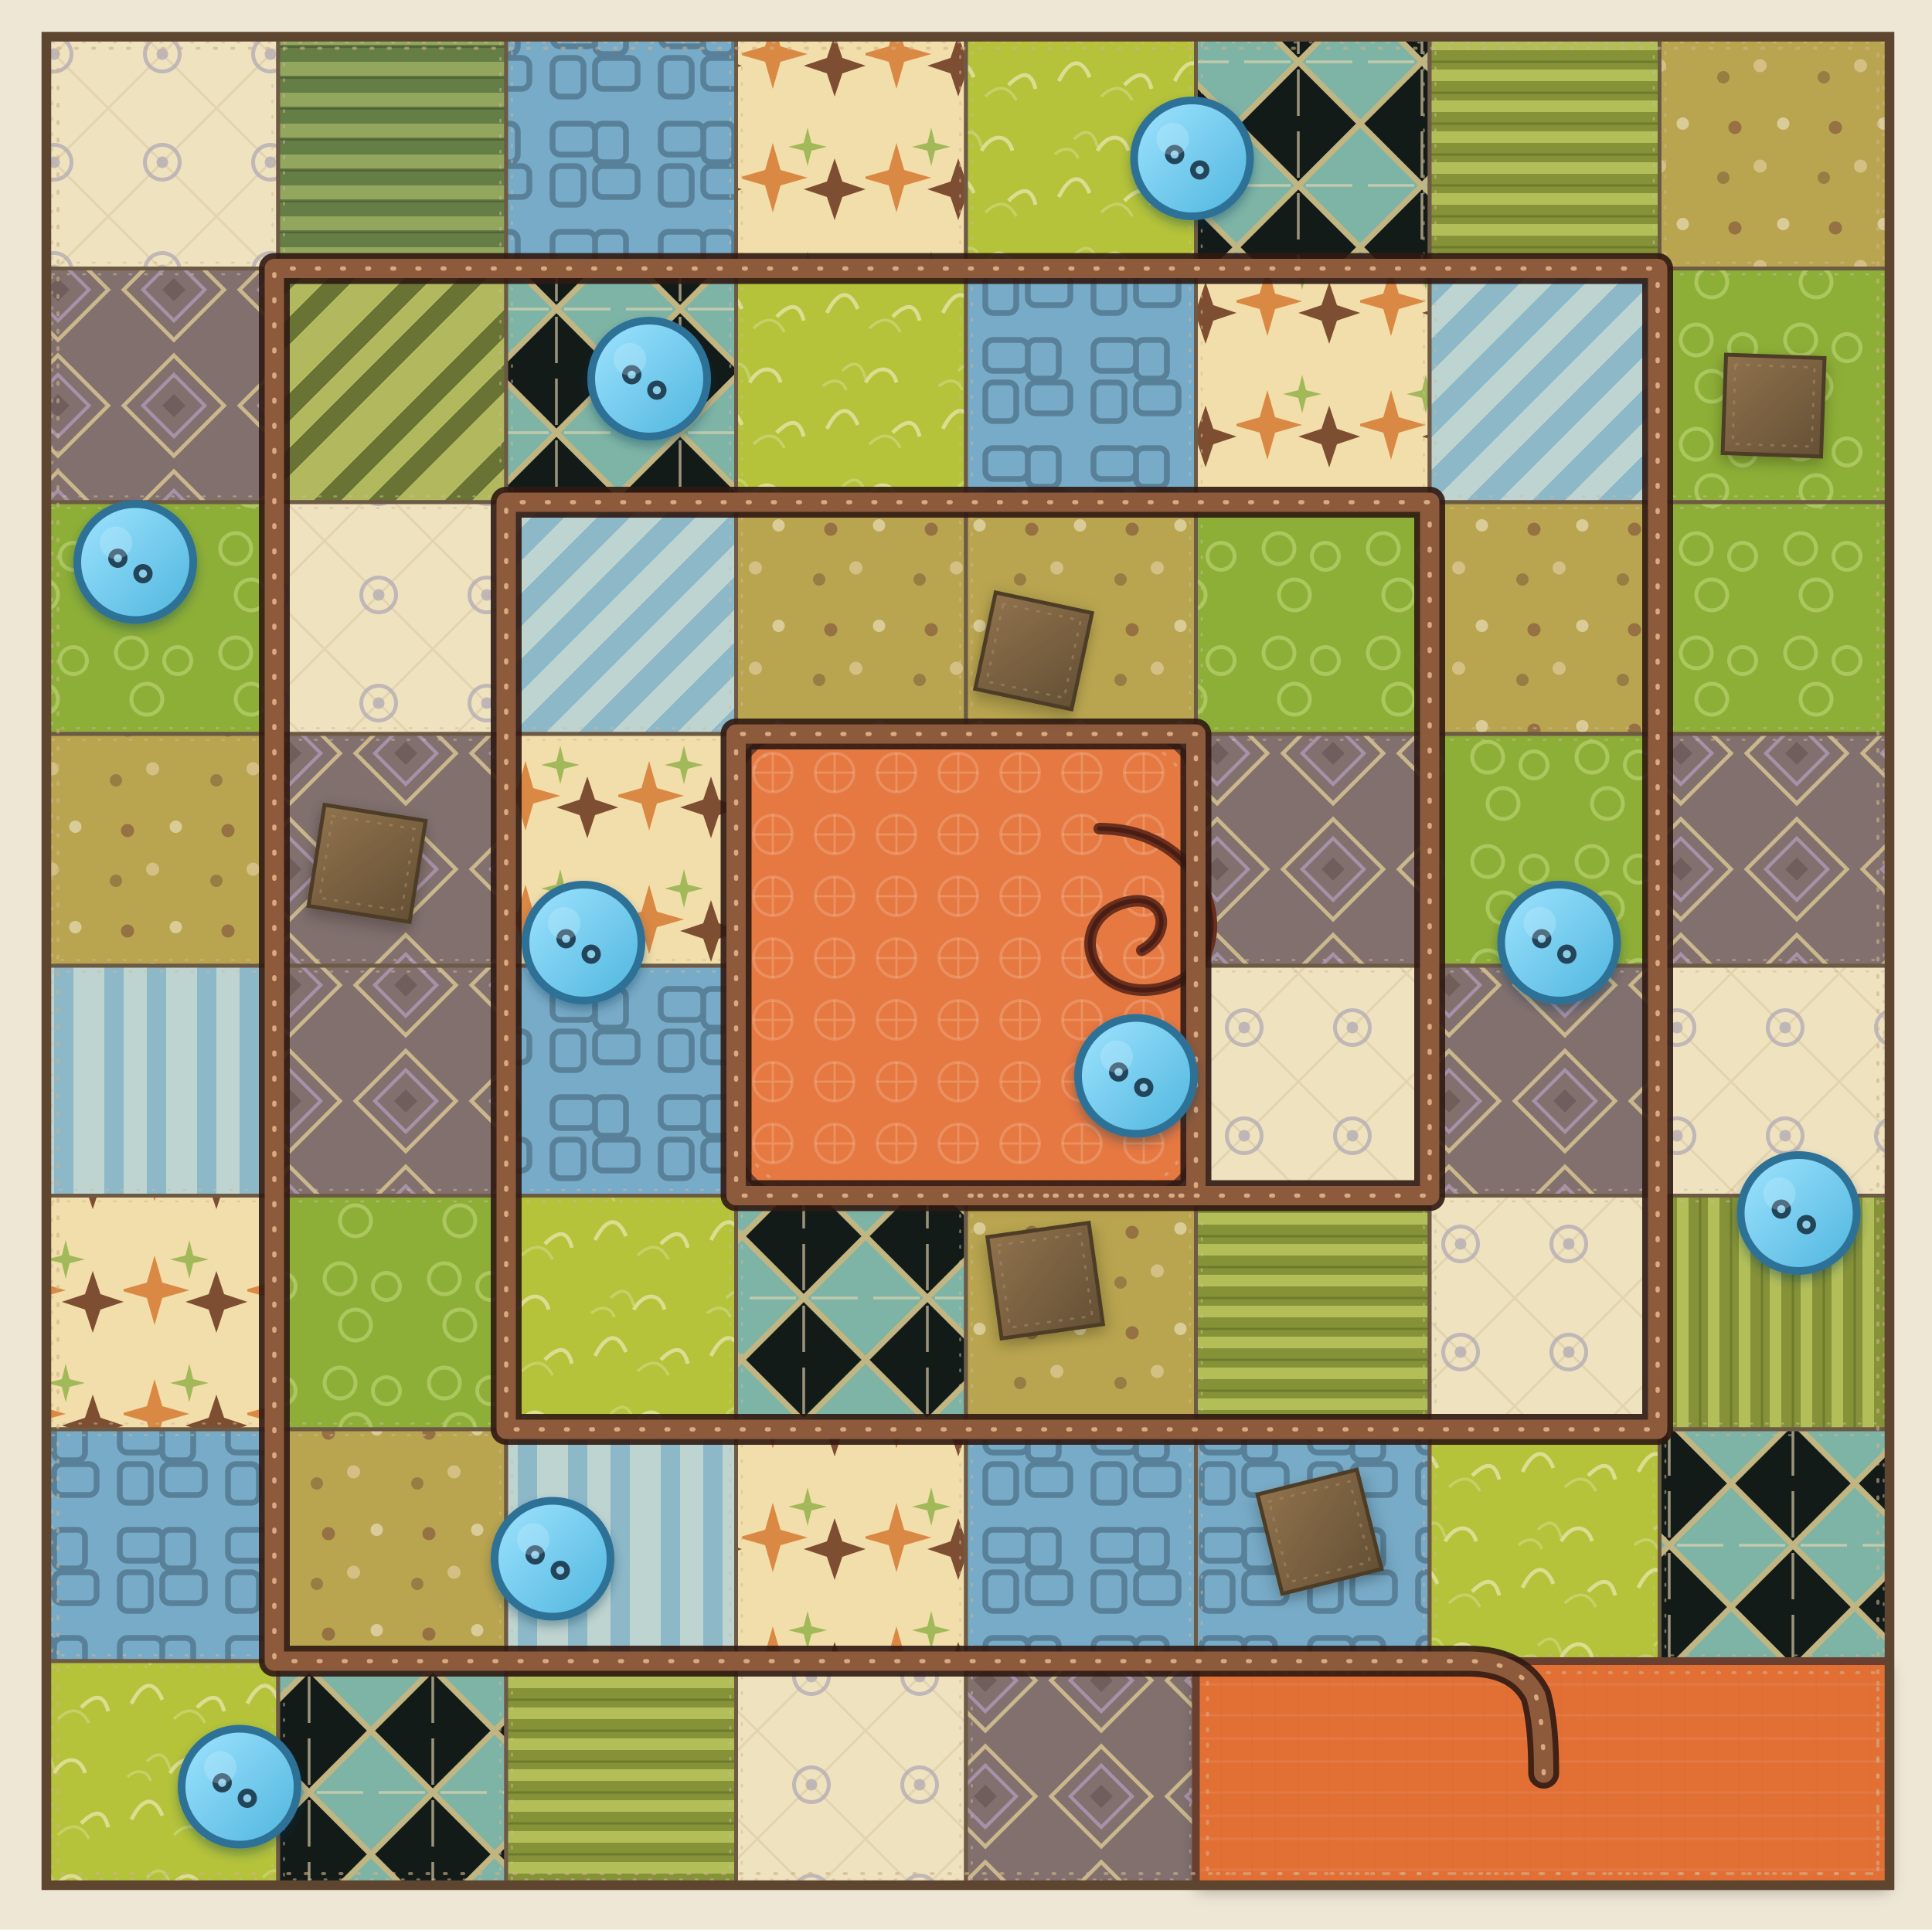
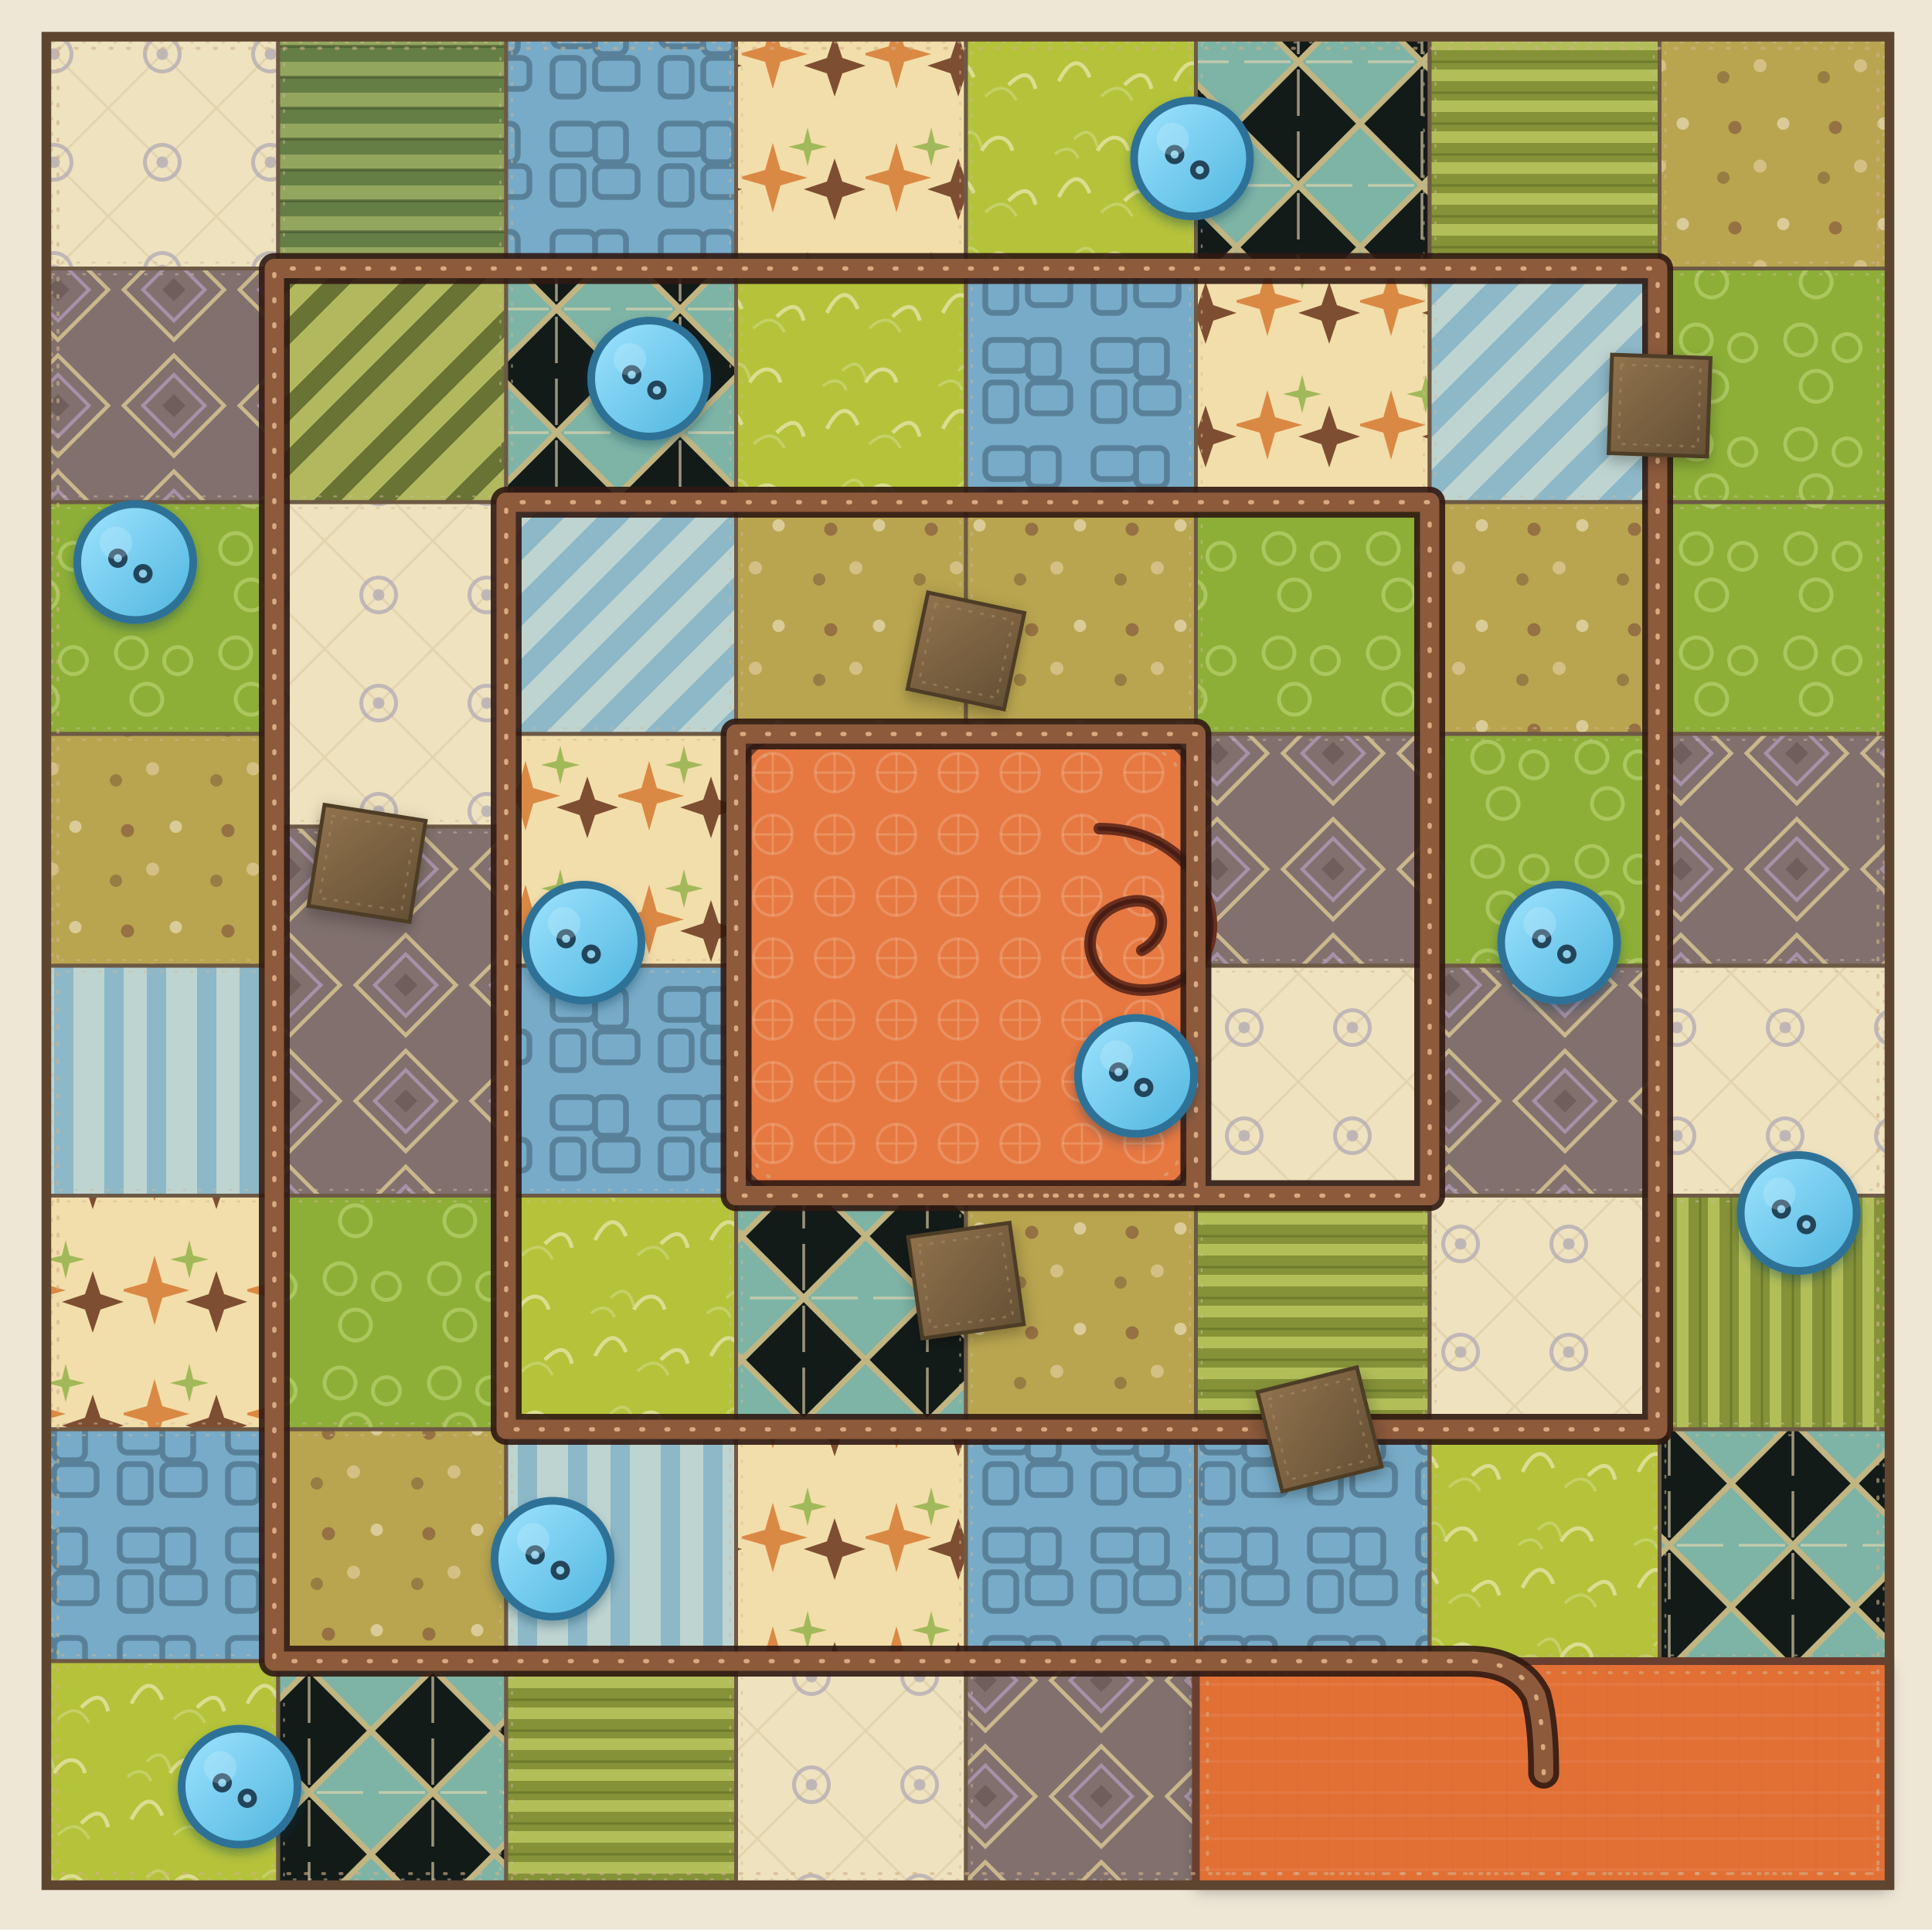
<svg xmlns="http://www.w3.org/2000/svg" width="1000" height="999" viewBox="0 0 1000 999">
  <defs>
    <linearGradient id="button-fill" x1="0" y1="0" x2="1" y2="1">
      <stop offset="0%" stop-color="#9fe4ff" />
      <stop offset="100%" stop-color="#4fb5de" />
    </linearGradient>
    <linearGradient id="leather-fill" x1="0" y1="0" x2="1" y2="1">
      <stop offset="0%" stop-color="#90724c" />
      <stop offset="100%" stop-color="#645035" />
    </linearGradient>
    <filter id="soft-shadow" x="-20%" y="-20%" width="140%" height="140%">
      <feDropShadow dx="0" dy="3" stdDeviation="4" flood-color="#000000" flood-opacity="0.28" />
    </filter>
    <filter id="button-shadow" x="-20%" y="-20%" width="140%" height="140%">
      <feDropShadow dx="0" dy="3" stdDeviation="2.5" flood-color="#0f3551" flood-opacity="0.35" />
    </filter>
    <pattern id="cream_medallion" patternUnits="userSpaceOnUse" width="56" height="56">
      <rect width="56" height="56" fill="#efe2bf" />
      <path d="M0 0 L56 56 M56 0 L0 56" stroke="#d8c8a0" stroke-width="1.2" opacity="0.55" />
      <circle cx="28" cy="28" r="9" fill="none" stroke="#b7afb6" stroke-width="2" opacity="0.85" />
      <circle cx="28" cy="28" r="3" fill="#b7afb6" opacity="0.85" />
    </pattern>
    <pattern id="green_stripes" patternUnits="userSpaceOnUse" width="48" height="48">
      <rect width="48" height="48" fill="#657e46" />
      <rect y="0" width="48" height="8" fill="#93a65e" />
      <rect y="16" width="48" height="8" fill="#93a65e" />
      <rect y="32" width="48" height="8" fill="#93a65e" />
      <path d="M0 8 H48 M0 24 H48 M0 40 H48" stroke="#43552d" stroke-width="1.5" opacity="0.65" />
    </pattern>
    <pattern id="gold_stripes" patternUnits="userSpaceOnUse" width="48" height="48">
      <rect width="48" height="48" fill="#859238" />
      <rect y="4" width="48" height="6" fill="#b2bf59" />
      <rect y="20" width="48" height="6" fill="#b2bf59" />
      <rect y="36" width="48" height="6" fill="#b2bf59" />
      <path d="M0 0 H48 M0 16 H48 M0 32 H48 M0 48 H48" stroke="#5a6722" stroke-width="1.2" opacity="0.55" />
    </pattern>
    <pattern id="gold_vertical" patternUnits="userSpaceOnUse" width="48" height="48">
      <rect width="48" height="48" fill="#859238" />
      <rect x="4" width="6" height="48" fill="#b2bf59" />
      <rect x="20" width="6" height="48" fill="#b2bf59" />
      <rect x="36" width="6" height="48" fill="#b2bf59" />
      <path d="M0 0 V48 M16 0 V48 M32 0 V48 M48 0 V48" stroke="#5a6722" stroke-width="1.2" opacity="0.55" />
    </pattern>
    <pattern id="blue_blocks" patternUnits="userSpaceOnUse" width="56" height="56">
      <rect width="56" height="56" fill="#78abc7" />
      <path d="M10 8 h14 a4 4 0 0 1 4 4 v8 a4 4 0 0 1 -4 4 h-14 a4 4 0 0 1 -4 -4 v-8 a4 4 0 0 1 4 -4 z                M32 30 h14 a4 4 0 0 1 4 4 v8 a4 4 0 0 1 -4 4 h-14 a4 4 0 0 1 -4 -4 v-8 a4 4 0 0 1 4 -4 z                M10 30 h8 a4 4 0 0 1 4 4 v12 a4 4 0 0 1 -4 4 h-8 a4 4 0 0 1 -4 -4 v-12 a4 4 0 0 1 4 -4 z                M32 8 h8 a4 4 0 0 1 4 4 v12 a4 4 0 0 1 -4 4 h-8 a4 4 0 0 1 -4 -4 v-12 a4 4 0 0 1 4 -4 z" fill="none" stroke="#4d738a" stroke-width="3" opacity="0.75" />
    </pattern>
    <pattern id="starburst" patternUnits="userSpaceOnUse" width="64" height="64">
      <rect width="64" height="64" fill="#f2deaa" />
      <path d="M16 10 L20 24 L34 28 L20 32 L16 46 L12 32 L-2 28 L12 24 Z" fill="#d77e36" opacity="0.88" />
      <path d="M48 18 L52 30 L64 34 L52 38 L48 50 L44 38 L32 34 L44 30 Z" fill="#6e3b22" opacity="0.88" />
      <path d="M34 2 L36 10 L44 12 L36 14 L34 22 L32 14 L24 12 L32 10 Z" fill="#98b44f" opacity="0.88" />
    </pattern>
    <pattern id="lime_swirl" patternUnits="userSpaceOnUse" width="60" height="60">
      <rect width="60" height="60" fill="#b4c33a" />
      <path d="M8 42 C14 30 20 30 24 40 M28 18 C34 8 42 10 44 18 M42 44 C50 36 54 38 56 46" stroke="#f5efca" stroke-width="2" fill="none" opacity="0.6" />
      <path d="M16 12 C22 6 26 8 28 16 M6 20 C10 16 16 16 18 22 M30 50 C36 44 42 44 46 52" stroke="#d8e29c" stroke-width="1.5" fill="none" opacity="0.45" />
    </pattern>
    <pattern id="teal_cross" patternUnits="userSpaceOnUse" width="64" height="64">
      <rect width="64" height="64" fill="#7db4a6" />
      <path d="M0 0 L32 32 L64 0 M0 64 L32 32 L64 64" stroke="#ccb57b" stroke-width="3" opacity="0.85" />
      <path d="M32 4 L32 28 M4 32 L28 32 M36 32 L60 32 M32 36 L32 60" stroke="#e4d5ae" stroke-width="1.4" opacity="0.65" />
    </pattern>
    <pattern id="tan_dots" patternUnits="userSpaceOnUse" width="52" height="52">
      <rect width="52" height="52" fill="#b9a54f" />
      <circle cx="14" cy="14" r="3.4" fill="#875d3f" opacity="0.72" />
      <circle cx="39" cy="12" r="3.2" fill="#e8ddb6" opacity="0.7" />
      <circle cx="27" cy="34" r="3.4" fill="#dbc893" opacity="0.78" />
      <circle cx="8" cy="40" r="3.2" fill="#6d4b35" opacity="0.45" />
    </pattern>
    <pattern id="purple_diamond" patternUnits="userSpaceOnUse" width="60" height="60">
      <rect width="60" height="60" fill="#81706e" />
      <path d="M30 4 L56 30 L30 56 L4 30 Z" fill="none" stroke="#d7c392" stroke-width="2" opacity="0.85" />
      <path d="M30 14 L46 30 L30 46 L14 30 Z" fill="none" stroke="#b89fc0" stroke-width="1.8" opacity="0.7" />
      <path d="M30 24 L36 30 L30 36 L24 30 Z" fill="#6b5a59" opacity="0.8" />
    </pattern>
    <pattern id="green_diag" patternUnits="userSpaceOnUse" width="48" height="48" patternTransform="rotate(45)">
      <rect width="48" height="48" fill="#687334" />
      <rect x="0" width="10" height="48" fill="#b1b85e" />
      <rect x="20" width="10" height="48" fill="#b1b85e" />
      <rect x="40" width="10" height="48" fill="#b1b85e" />
    </pattern>
    <pattern id="blue_diag" patternUnits="userSpaceOnUse" width="48" height="48" patternTransform="rotate(45)">
      <rect width="48" height="48" fill="#bed4d0" />
      <rect x="0" width="12" height="48" fill="#8db8c8" />
      <rect x="24" width="12" height="48" fill="#8db8c8" />
    </pattern>
    <pattern id="blue_vertical" patternUnits="userSpaceOnUse" width="48" height="48">
      <rect width="48" height="48" fill="#bed4d0" />
      <rect x="6" width="10" height="48" fill="#8db8c8" />
      <rect x="28" width="10" height="48" fill="#8db8c8" />
    </pattern>
    <pattern id="lime_rings" patternUnits="userSpaceOnUse" width="54" height="54">
      <rect width="54" height="54" fill="#8daf37" />
      <circle cx="14" cy="14" r="8" fill="none" stroke="#b7d06d" stroke-width="2" opacity="0.72" />
      <circle cx="38" cy="18" r="7" fill="none" stroke="#b7d06d" stroke-width="2" opacity="0.72" />
      <circle cx="22" cy="38" r="8" fill="none" stroke="#b7d06d" stroke-width="2" opacity="0.72" />
    </pattern>
    <pattern id="orange_rosette" patternUnits="userSpaceOnUse" width="64" height="64">
      <rect width="64" height="64" fill="#e67842" />
      <circle cx="16" cy="16" r="10" fill="none" stroke="#f1b18a" stroke-width="1.5" opacity="0.42" />
      <circle cx="48" cy="16" r="10" fill="none" stroke="#f1b18a" stroke-width="1.5" opacity="0.42" />
      <circle cx="16" cy="48" r="10" fill="none" stroke="#f1b18a" stroke-width="1.5" opacity="0.42" />
      <circle cx="48" cy="48" r="10" fill="none" stroke="#f1b18a" stroke-width="1.5" opacity="0.42" />
      <path d="M16 6 L16 26 M6 16 L26 16 M48 6 L48 26 M38 16 L58 16 M16 38 L16 58 M6 48 L26 48 M48 38 L48 58 M38 48 L58 48" stroke="#f5c8a4" stroke-width="1.1" opacity="0.32" />
    </pattern>
    <pattern id="finish_orange" patternUnits="userSpaceOnUse" width="40" height="40">
      <rect width="40" height="40" fill="#e26f36" />
      <path d="M0 8 H40 M0 20 H40 M0 32 H40" stroke="#e88d62" stroke-width="1.3" opacity="0.32" />
      <path d="M8 0 V40 M20 0 V40 M32 0 V40" stroke="#d4632b" stroke-width="1" opacity="0.18" />
    </pattern>
  </defs>
  <rect x="0" y="0" width="1000" height="999" fill="#efe7d6" />
  <rect x="24" y="19" width="120" height="120" fill="url(#cream_medallion)" />
  <rect x="24" y="19" width="120" height="120" fill="none" stroke="#6d5a45" stroke-width="2" />
  <rect x="27" y="22" width="114" height="114" fill="none" stroke="#ceb99a" stroke-width="1" stroke-dasharray="1 7" stroke-linecap="round" opacity="0.55" />
  <rect x="144" y="19" width="118" height="120" fill="url(#green_stripes)" />
  <rect x="144" y="19" width="118" height="120" fill="none" stroke="#6d5a45" stroke-width="2" />
  <rect x="147" y="22" width="112" height="114" fill="none" stroke="#ceb99a" stroke-width="1" stroke-dasharray="1 7" stroke-linecap="round" opacity="0.55" />
  <rect x="262" y="19" width="119" height="120" fill="url(#blue_blocks)" />
  <rect x="262" y="19" width="119" height="120" fill="none" stroke="#6d5a45" stroke-width="2" />
  <rect x="265" y="22" width="113" height="114" fill="none" stroke="#ceb99a" stroke-width="1" stroke-dasharray="1 7" stroke-linecap="round" opacity="0.55" />
  <rect x="381" y="19" width="119" height="120" fill="url(#starburst)" />
  <rect x="381" y="19" width="119" height="120" fill="none" stroke="#6d5a45" stroke-width="2" />
  <rect x="384" y="22" width="113" height="114" fill="none" stroke="#ceb99a" stroke-width="1" stroke-dasharray="1 7" stroke-linecap="round" opacity="0.55" />
  <rect x="500" y="19" width="119" height="120" fill="url(#lime_swirl)" />
  <rect x="500" y="19" width="119" height="120" fill="none" stroke="#6d5a45" stroke-width="2" />
  <rect x="503" y="22" width="113" height="114" fill="none" stroke="#ceb99a" stroke-width="1" stroke-dasharray="1 7" stroke-linecap="round" opacity="0.55" />
  <rect x="619" y="19" width="121" height="120" fill="url(#teal_cross)" />
  <rect x="619" y="19" width="121" height="120" fill="none" stroke="#6d5a45" stroke-width="2" />
  <rect x="622" y="22" width="115" height="114" fill="none" stroke="#ceb99a" stroke-width="1" stroke-dasharray="1 7" stroke-linecap="round" opacity="0.55" />
  <rect x="740" y="19" width="119" height="120" fill="url(#gold_stripes)" />
  <rect x="740" y="19" width="119" height="120" fill="none" stroke="#6d5a45" stroke-width="2" />
  <rect x="743" y="22" width="113" height="114" fill="none" stroke="#ceb99a" stroke-width="1" stroke-dasharray="1 7" stroke-linecap="round" opacity="0.55" />
  <rect x="859" y="19" width="119" height="120" fill="url(#tan_dots)" />
  <rect x="859" y="19" width="119" height="120" fill="none" stroke="#6d5a45" stroke-width="2" />
  <rect x="862" y="22" width="113" height="114" fill="none" stroke="#ceb99a" stroke-width="1" stroke-dasharray="1 7" stroke-linecap="round" opacity="0.55" />
  <rect x="24" y="139" width="120" height="121" fill="url(#purple_diamond)" />
  <rect x="24" y="139" width="120" height="121" fill="none" stroke="#6d5a45" stroke-width="2" />
  <rect x="27" y="142" width="114" height="115" fill="none" stroke="#ceb99a" stroke-width="1" stroke-dasharray="1 7" stroke-linecap="round" opacity="0.55" />
  <rect x="144" y="139" width="118" height="121" fill="url(#green_diag)" />
  <rect x="144" y="139" width="118" height="121" fill="none" stroke="#6d5a45" stroke-width="2" />
  <rect x="147" y="142" width="112" height="115" fill="none" stroke="#ceb99a" stroke-width="1" stroke-dasharray="1 7" stroke-linecap="round" opacity="0.55" />
  <rect x="262" y="139" width="119" height="121" fill="url(#teal_cross)" />
  <rect x="262" y="139" width="119" height="121" fill="none" stroke="#6d5a45" stroke-width="2" />
  <rect x="265" y="142" width="113" height="115" fill="none" stroke="#ceb99a" stroke-width="1" stroke-dasharray="1 7" stroke-linecap="round" opacity="0.55" />
  <rect x="381" y="139" width="119" height="121" fill="url(#lime_swirl)" />
  <rect x="381" y="139" width="119" height="121" fill="none" stroke="#6d5a45" stroke-width="2" />
  <rect x="384" y="142" width="113" height="115" fill="none" stroke="#ceb99a" stroke-width="1" stroke-dasharray="1 7" stroke-linecap="round" opacity="0.55" />
  <rect x="500" y="139" width="119" height="121" fill="url(#blue_blocks)" />
  <rect x="500" y="139" width="119" height="121" fill="none" stroke="#6d5a45" stroke-width="2" />
  <rect x="503" y="142" width="113" height="115" fill="none" stroke="#ceb99a" stroke-width="1" stroke-dasharray="1 7" stroke-linecap="round" opacity="0.55" />
  <rect x="619" y="139" width="121" height="121" fill="url(#starburst)" />
  <rect x="619" y="139" width="121" height="121" fill="none" stroke="#6d5a45" stroke-width="2" />
  <rect x="622" y="142" width="115" height="115" fill="none" stroke="#ceb99a" stroke-width="1" stroke-dasharray="1 7" stroke-linecap="round" opacity="0.55" />
  <rect x="740" y="139" width="119" height="121" fill="url(#blue_diag)" />
  <rect x="740" y="139" width="119" height="121" fill="none" stroke="#6d5a45" stroke-width="2" />
  <rect x="743" y="142" width="113" height="115" fill="none" stroke="#ceb99a" stroke-width="1" stroke-dasharray="1 7" stroke-linecap="round" opacity="0.55" />
  <rect x="859" y="139" width="119" height="121" fill="url(#lime_rings)" />
  <rect x="859" y="139" width="119" height="121" fill="none" stroke="#6d5a45" stroke-width="2" />
  <rect x="862" y="142" width="113" height="115" fill="none" stroke="#ceb99a" stroke-width="1" stroke-dasharray="1 7" stroke-linecap="round" opacity="0.55" />
  <rect x="24" y="260" width="120" height="120" fill="url(#lime_rings)" />
  <rect x="24" y="260" width="120" height="120" fill="none" stroke="#6d5a45" stroke-width="2" />
  <rect x="27" y="263" width="114" height="114" fill="none" stroke="#ceb99a" stroke-width="1" stroke-dasharray="1 7" stroke-linecap="round" opacity="0.55" />
-   <rect x="144" y="260" width="118" height="120" fill="url(#cream_medallion)" />
-   <rect x="144" y="260" width="118" height="120" fill="none" stroke="#6d5a45" stroke-width="2" />
-   <rect x="147" y="263" width="112" height="114" fill="none" stroke="#ceb99a" stroke-width="1" stroke-dasharray="1 7" stroke-linecap="round" opacity="0.55" />
+   <rect x="144" y="260" width="118" height="168" fill="url(#cream_medallion)" />
+   <rect x="144" y="260" width="118" height="168" fill="none" stroke="#6d5a45" stroke-width="2" />
+   <rect x="147" y="263" width="112" height="162" fill="none" stroke="#ceb99a" stroke-width="1" stroke-dasharray="1 7" stroke-linecap="round" opacity="0.55" />
  <rect x="262" y="260" width="119" height="120" fill="url(#blue_diag)" />
  <rect x="262" y="260" width="119" height="120" fill="none" stroke="#6d5a45" stroke-width="2" />
  <rect x="265" y="263" width="113" height="114" fill="none" stroke="#ceb99a" stroke-width="1" stroke-dasharray="1 7" stroke-linecap="round" opacity="0.55" />
  <rect x="381" y="260" width="119" height="120" fill="url(#tan_dots)" />
  <rect x="381" y="260" width="119" height="120" fill="none" stroke="#6d5a45" stroke-width="2" />
  <rect x="384" y="263" width="113" height="114" fill="none" stroke="#ceb99a" stroke-width="1" stroke-dasharray="1 7" stroke-linecap="round" opacity="0.55" />
  <rect x="500" y="260" width="119" height="120" fill="url(#tan_dots)" />
  <rect x="500" y="260" width="119" height="120" fill="none" stroke="#6d5a45" stroke-width="2" />
  <rect x="503" y="263" width="113" height="114" fill="none" stroke="#ceb99a" stroke-width="1" stroke-dasharray="1 7" stroke-linecap="round" opacity="0.55" />
  <rect x="619" y="260" width="121" height="120" fill="url(#lime_rings)" />
  <rect x="619" y="260" width="121" height="120" fill="none" stroke="#6d5a45" stroke-width="2" />
  <rect x="622" y="263" width="115" height="114" fill="none" stroke="#ceb99a" stroke-width="1" stroke-dasharray="1 7" stroke-linecap="round" opacity="0.55" />
  <rect x="740" y="260" width="119" height="120" fill="url(#tan_dots)" />
  <rect x="740" y="260" width="119" height="120" fill="none" stroke="#6d5a45" stroke-width="2" />
  <rect x="743" y="263" width="113" height="114" fill="none" stroke="#ceb99a" stroke-width="1" stroke-dasharray="1 7" stroke-linecap="round" opacity="0.55" />
  <rect x="859" y="260" width="119" height="120" fill="url(#lime_rings)" />
  <rect x="859" y="260" width="119" height="120" fill="none" stroke="#6d5a45" stroke-width="2" />
  <rect x="862" y="263" width="113" height="114" fill="none" stroke="#ceb99a" stroke-width="1" stroke-dasharray="1 7" stroke-linecap="round" opacity="0.55" />
  <rect x="24" y="380" width="120" height="120" fill="url(#tan_dots)" />
  <rect x="24" y="380" width="120" height="120" fill="none" stroke="#6d5a45" stroke-width="2" />
  <rect x="27" y="383" width="114" height="114" fill="none" stroke="#ceb99a" stroke-width="1" stroke-dasharray="1 7" stroke-linecap="round" opacity="0.55" />
-   <rect x="144" y="380" width="118" height="120" fill="url(#purple_diamond)" />
-   <rect x="144" y="380" width="118" height="120" fill="none" stroke="#6d5a45" stroke-width="2" />
-   <rect x="147" y="383" width="112" height="114" fill="none" stroke="#ceb99a" stroke-width="1" stroke-dasharray="1 7" stroke-linecap="round" opacity="0.55" />
  <rect x="262" y="380" width="119" height="120" fill="url(#starburst)" />
  <rect x="262" y="380" width="119" height="120" fill="none" stroke="#6d5a45" stroke-width="2" />
  <rect x="265" y="383" width="113" height="114" fill="none" stroke="#ceb99a" stroke-width="1" stroke-dasharray="1 7" stroke-linecap="round" opacity="0.55" />
  <rect x="619" y="380" width="121" height="120" fill="url(#purple_diamond)" />
  <rect x="619" y="380" width="121" height="120" fill="none" stroke="#6d5a45" stroke-width="2" />
  <rect x="622" y="383" width="115" height="114" fill="none" stroke="#ceb99a" stroke-width="1" stroke-dasharray="1 7" stroke-linecap="round" opacity="0.55" />
  <rect x="740" y="380" width="119" height="120" fill="url(#lime_rings)" />
  <rect x="740" y="380" width="119" height="120" fill="none" stroke="#6d5a45" stroke-width="2" />
  <rect x="743" y="383" width="113" height="114" fill="none" stroke="#ceb99a" stroke-width="1" stroke-dasharray="1 7" stroke-linecap="round" opacity="0.55" />
  <rect x="859" y="380" width="119" height="120" fill="url(#purple_diamond)" />
  <rect x="859" y="380" width="119" height="120" fill="none" stroke="#6d5a45" stroke-width="2" />
  <rect x="862" y="383" width="113" height="114" fill="none" stroke="#ceb99a" stroke-width="1" stroke-dasharray="1 7" stroke-linecap="round" opacity="0.55" />
  <rect x="24" y="500" width="120" height="119" fill="url(#blue_vertical)" />
  <rect x="24" y="500" width="120" height="119" fill="none" stroke="#6d5a45" stroke-width="2" />
  <rect x="27" y="503" width="114" height="113" fill="none" stroke="#ceb99a" stroke-width="1" stroke-dasharray="1 7" stroke-linecap="round" opacity="0.55" />
-   <rect x="144" y="500" width="118" height="119" fill="url(#purple_diamond)" />
-   <rect x="144" y="500" width="118" height="119" fill="none" stroke="#6d5a45" stroke-width="2" />
-   <rect x="147" y="503" width="112" height="113" fill="none" stroke="#ceb99a" stroke-width="1" stroke-dasharray="1 7" stroke-linecap="round" opacity="0.55" />
+   <rect x="144" y="428" width="118" height="191" fill="url(#purple_diamond)" />
+   <rect x="144" y="428" width="118" height="191" fill="none" stroke="#6d5a45" stroke-width="2" />
+   <rect x="147" y="431" width="112" height="185" fill="none" stroke="#ceb99a" stroke-width="1" stroke-dasharray="1 7" stroke-linecap="round" opacity="0.55" />
  <rect x="262" y="500" width="119" height="119" fill="url(#blue_blocks)" />
  <rect x="262" y="500" width="119" height="119" fill="none" stroke="#6d5a45" stroke-width="2" />
  <rect x="265" y="503" width="113" height="113" fill="none" stroke="#ceb99a" stroke-width="1" stroke-dasharray="1 7" stroke-linecap="round" opacity="0.55" />
  <rect x="619" y="500" width="121" height="119" fill="url(#cream_medallion)" />
  <rect x="619" y="500" width="121" height="119" fill="none" stroke="#6d5a45" stroke-width="2" />
  <rect x="622" y="503" width="115" height="113" fill="none" stroke="#ceb99a" stroke-width="1" stroke-dasharray="1 7" stroke-linecap="round" opacity="0.55" />
  <rect x="740" y="500" width="119" height="119" fill="url(#purple_diamond)" />
  <rect x="740" y="500" width="119" height="119" fill="none" stroke="#6d5a45" stroke-width="2" />
  <rect x="743" y="503" width="113" height="113" fill="none" stroke="#ceb99a" stroke-width="1" stroke-dasharray="1 7" stroke-linecap="round" opacity="0.55" />
  <rect x="859" y="500" width="119" height="119" fill="url(#cream_medallion)" />
  <rect x="859" y="500" width="119" height="119" fill="none" stroke="#6d5a45" stroke-width="2" />
  <rect x="862" y="503" width="113" height="113" fill="none" stroke="#ceb99a" stroke-width="1" stroke-dasharray="1 7" stroke-linecap="round" opacity="0.55" />
  <rect x="24" y="619" width="120" height="121" fill="url(#starburst)" />
  <rect x="24" y="619" width="120" height="121" fill="none" stroke="#6d5a45" stroke-width="2" />
  <rect x="27" y="622" width="114" height="115" fill="none" stroke="#ceb99a" stroke-width="1" stroke-dasharray="1 7" stroke-linecap="round" opacity="0.55" />
  <rect x="144" y="619" width="118" height="121" fill="url(#lime_rings)" />
  <rect x="144" y="619" width="118" height="121" fill="none" stroke="#6d5a45" stroke-width="2" />
  <rect x="147" y="622" width="112" height="115" fill="none" stroke="#ceb99a" stroke-width="1" stroke-dasharray="1 7" stroke-linecap="round" opacity="0.55" />
  <rect x="262" y="619" width="119" height="121" fill="url(#lime_swirl)" />
  <rect x="262" y="619" width="119" height="121" fill="none" stroke="#6d5a45" stroke-width="2" />
  <rect x="265" y="622" width="113" height="115" fill="none" stroke="#ceb99a" stroke-width="1" stroke-dasharray="1 7" stroke-linecap="round" opacity="0.55" />
  <rect x="381" y="619" width="119" height="121" fill="url(#teal_cross)" />
  <rect x="381" y="619" width="119" height="121" fill="none" stroke="#6d5a45" stroke-width="2" />
  <rect x="384" y="622" width="113" height="115" fill="none" stroke="#ceb99a" stroke-width="1" stroke-dasharray="1 7" stroke-linecap="round" opacity="0.55" />
  <rect x="500" y="619" width="119" height="121" fill="url(#tan_dots)" />
  <rect x="500" y="619" width="119" height="121" fill="none" stroke="#6d5a45" stroke-width="2" />
  <rect x="503" y="622" width="113" height="115" fill="none" stroke="#ceb99a" stroke-width="1" stroke-dasharray="1 7" stroke-linecap="round" opacity="0.55" />
  <rect x="619" y="619" width="121" height="121" fill="url(#gold_stripes)" />
  <rect x="619" y="619" width="121" height="121" fill="none" stroke="#6d5a45" stroke-width="2" />
  <rect x="622" y="622" width="115" height="115" fill="none" stroke="#ceb99a" stroke-width="1" stroke-dasharray="1 7" stroke-linecap="round" opacity="0.55" />
  <rect x="740" y="619" width="119" height="121" fill="url(#cream_medallion)" />
  <rect x="740" y="619" width="119" height="121" fill="none" stroke="#6d5a45" stroke-width="2" />
  <rect x="743" y="622" width="113" height="115" fill="none" stroke="#ceb99a" stroke-width="1" stroke-dasharray="1 7" stroke-linecap="round" opacity="0.55" />
  <rect x="859" y="619" width="119" height="121" fill="url(#gold_vertical)" />
  <rect x="859" y="619" width="119" height="121" fill="none" stroke="#6d5a45" stroke-width="2" />
  <rect x="862" y="622" width="113" height="115" fill="none" stroke="#ceb99a" stroke-width="1" stroke-dasharray="1 7" stroke-linecap="round" opacity="0.55" />
  <rect x="24" y="740" width="120" height="120" fill="url(#blue_blocks)" />
  <rect x="24" y="740" width="120" height="120" fill="none" stroke="#6d5a45" stroke-width="2" />
  <rect x="27" y="743" width="114" height="114" fill="none" stroke="#ceb99a" stroke-width="1" stroke-dasharray="1 7" stroke-linecap="round" opacity="0.55" />
  <rect x="144" y="740" width="118" height="120" fill="url(#tan_dots)" />
  <rect x="144" y="740" width="118" height="120" fill="none" stroke="#6d5a45" stroke-width="2" />
  <rect x="147" y="743" width="112" height="114" fill="none" stroke="#ceb99a" stroke-width="1" stroke-dasharray="1 7" stroke-linecap="round" opacity="0.55" />
  <rect x="262" y="740" width="119" height="120" fill="url(#blue_vertical)" />
  <rect x="262" y="740" width="119" height="120" fill="none" stroke="#6d5a45" stroke-width="2" />
  <rect x="265" y="743" width="113" height="114" fill="none" stroke="#ceb99a" stroke-width="1" stroke-dasharray="1 7" stroke-linecap="round" opacity="0.55" />
  <rect x="381" y="740" width="119" height="120" fill="url(#starburst)" />
  <rect x="381" y="740" width="119" height="120" fill="none" stroke="#6d5a45" stroke-width="2" />
  <rect x="384" y="743" width="113" height="114" fill="none" stroke="#ceb99a" stroke-width="1" stroke-dasharray="1 7" stroke-linecap="round" opacity="0.55" />
  <rect x="500" y="740" width="119" height="120" fill="url(#blue_blocks)" />
  <rect x="500" y="740" width="119" height="120" fill="none" stroke="#6d5a45" stroke-width="2" />
  <rect x="503" y="743" width="113" height="114" fill="none" stroke="#ceb99a" stroke-width="1" stroke-dasharray="1 7" stroke-linecap="round" opacity="0.55" />
  <rect x="619" y="740" width="121" height="120" fill="url(#blue_blocks)" />
  <rect x="619" y="740" width="121" height="120" fill="none" stroke="#6d5a45" stroke-width="2" />
  <rect x="622" y="743" width="115" height="114" fill="none" stroke="#ceb99a" stroke-width="1" stroke-dasharray="1 7" stroke-linecap="round" opacity="0.55" />
  <rect x="740" y="740" width="119" height="120" fill="url(#lime_swirl)" />
  <rect x="740" y="740" width="119" height="120" fill="none" stroke="#6d5a45" stroke-width="2" />
  <rect x="743" y="743" width="113" height="114" fill="none" stroke="#ceb99a" stroke-width="1" stroke-dasharray="1 7" stroke-linecap="round" opacity="0.55" />
  <rect x="859" y="740" width="119" height="120" fill="url(#teal_cross)" />
  <rect x="859" y="740" width="119" height="120" fill="none" stroke="#6d5a45" stroke-width="2" />
  <rect x="862" y="743" width="113" height="114" fill="none" stroke="#ceb99a" stroke-width="1" stroke-dasharray="1 7" stroke-linecap="round" opacity="0.55" />
  <rect x="24" y="860" width="120" height="116" fill="url(#lime_swirl)" />
  <rect x="24" y="860" width="120" height="116" fill="none" stroke="#6d5a45" stroke-width="2" />
  <rect x="27" y="863" width="114" height="110" fill="none" stroke="#ceb99a" stroke-width="1" stroke-dasharray="1 7" stroke-linecap="round" opacity="0.55" />
  <rect x="144" y="860" width="118" height="116" fill="url(#teal_cross)" />
  <rect x="144" y="860" width="118" height="116" fill="none" stroke="#6d5a45" stroke-width="2" />
  <rect x="147" y="863" width="112" height="110" fill="none" stroke="#ceb99a" stroke-width="1" stroke-dasharray="1 7" stroke-linecap="round" opacity="0.55" />
  <rect x="262" y="860" width="119" height="116" fill="url(#gold_stripes)" />
  <rect x="262" y="860" width="119" height="116" fill="none" stroke="#6d5a45" stroke-width="2" />
  <rect x="265" y="863" width="113" height="110" fill="none" stroke="#ceb99a" stroke-width="1" stroke-dasharray="1 7" stroke-linecap="round" opacity="0.55" />
  <rect x="381" y="860" width="119" height="116" fill="url(#cream_medallion)" />
  <rect x="381" y="860" width="119" height="116" fill="none" stroke="#6d5a45" stroke-width="2" />
  <rect x="384" y="863" width="113" height="110" fill="none" stroke="#ceb99a" stroke-width="1" stroke-dasharray="1 7" stroke-linecap="round" opacity="0.55" />
  <rect x="500" y="860" width="119" height="116" fill="url(#purple_diamond)" />
  <rect x="500" y="860" width="119" height="116" fill="none" stroke="#6d5a45" stroke-width="2" />
  <rect x="503" y="863" width="113" height="110" fill="none" stroke="#ceb99a" stroke-width="1" stroke-dasharray="1 7" stroke-linecap="round" opacity="0.55" />
  <rect x="381" y="380" width="238" height="239" rx="28" ry="28" fill="url(#orange_rosette)" filter="url(#soft-shadow)" />
  <rect x="381" y="380" width="238" height="239" rx="28" ry="28" fill="none" stroke="#6b3f2f" stroke-width="4" />
  <rect x="387" y="386" width="226" height="227" rx="24" ry="24" fill="none" stroke="#d6b18a" stroke-width="1.6" stroke-dasharray="1 7" stroke-linecap="round" opacity="0.55" />
  <rect x="619" y="860" width="359" height="116" rx="0" ry="0" fill="url(#finish_orange)" filter="url(#soft-shadow)" />
  <rect x="619" y="860" width="359" height="116" rx="0" ry="0" fill="none" stroke="#6b3f2f" stroke-width="4" />
  <rect x="625" y="866" width="347" height="104" rx="0" ry="0" fill="none" stroke="#d6b18a" stroke-width="1.6" stroke-dasharray="1 7" stroke-linecap="round" opacity="0.55" />
  <path d="M569 429 C631 429 647 503 599 512 C563 518 552 478 580 468 C603 460 608 483 591 492" fill="none" stroke="#6b2f1d" stroke-width="6" stroke-linecap="round" />
  <path d="M569 429 C631 429 647 503 599 512 C563 518 552 478 580 468 C603 460 608 483 591 492" fill="none" stroke="#3b160f" stroke-width="2.4" stroke-linecap="round" opacity="0.7" />
  <path d="M 799 918 C 799 902 798 889 795 878 C 789 866 777 860 760 860 L 142 860 L 142 139 L 858 139 L 858 740 L 262 740 L 262 260 L 740 260 L 740 619 L 381 619 L 381 380 L 619 380 L 619 619 L 500 619" fill="none" stroke="#2f1812" stroke-width="16" stroke-linecap="round" stroke-linejoin="round" opacity="0.9" />
  <path d="M 799 918 C 799 902 798 889 795 878 C 789 866 777 860 760 860 L 142 860 L 142 139 L 858 139 L 858 740 L 262 740 L 262 260 L 740 260 L 740 619 L 381 619 L 381 380 L 619 380 L 619 619 L 500 619" fill="none" stroke="#8d5a3c" stroke-width="10" stroke-linecap="round" stroke-linejoin="round" />
  <path d="M 799 918 C 799 902 798 889 795 878 C 789 866 777 860 760 860 L 142 860 L 142 139 L 858 139 L 858 740 L 262 740 L 262 260 L 740 260 L 740 619 L 381 619 L 381 380 L 619 380 L 619 619 L 500 619" fill="none" stroke="#e0b287" stroke-width="2.2" stroke-linecap="round" stroke-linejoin="round" stroke-dasharray="1 12" opacity="0.9" />
-   <g transform="translate(918 210) rotate(2)" filter="url(#soft-shadow)">
+   <g transform="translate(859 210) rotate(2)" filter="url(#soft-shadow)">
    <rect x="-25.5" y="-25.5" width="51" height="51" fill="url(#leather-fill)" stroke="#4e3c27" stroke-width="2" />
    <rect x="-20.5" y="-20.5" width="41" height="41" fill="none" stroke="#a58b65" stroke-width="1.2" stroke-dasharray="1 5" stroke-linecap="round" opacity="0.55" />
  </g>
-   <g transform="translate(535 337) rotate(12)" filter="url(#soft-shadow)">
+   <g transform="translate(500 337) rotate(12)" filter="url(#soft-shadow)">
    <rect x="-25.5" y="-25.5" width="51" height="51" fill="url(#leather-fill)" stroke="#4e3c27" stroke-width="2" />
    <rect x="-20.5" y="-20.5" width="41" height="41" fill="none" stroke="#a58b65" stroke-width="1.2" stroke-dasharray="1 5" stroke-linecap="round" opacity="0.55" />
  </g>
  <g transform="translate(190 447) rotate(9)" filter="url(#soft-shadow)">
    <rect x="-26.5" y="-26.5" width="53" height="53" fill="url(#leather-fill)" stroke="#4e3c27" stroke-width="2" />
    <rect x="-21.5" y="-21.5" width="43" height="43" fill="none" stroke="#a58b65" stroke-width="1.2" stroke-dasharray="1 5" stroke-linecap="round" opacity="0.55" />
  </g>
-   <g transform="translate(541 663) rotate(-8)" filter="url(#soft-shadow)">
+   <g transform="translate(500 663) rotate(-8)" filter="url(#soft-shadow)">
    <rect x="-26.5" y="-26.5" width="53" height="53" fill="url(#leather-fill)" stroke="#4e3c27" stroke-width="2" />
    <rect x="-21.5" y="-21.5" width="43" height="43" fill="none" stroke="#a58b65" stroke-width="1.2" stroke-dasharray="1 5" stroke-linecap="round" opacity="0.55" />
  </g>
-   <g transform="translate(683 793) rotate(-14)" filter="url(#soft-shadow)">
+   <g transform="translate(683 740) rotate(-14)" filter="url(#soft-shadow)">
    <rect x="-26.5" y="-26.5" width="53" height="53" fill="url(#leather-fill)" stroke="#4e3c27" stroke-width="2" />
    <rect x="-21.5" y="-21.5" width="43" height="43" fill="none" stroke="#a58b65" stroke-width="1.2" stroke-dasharray="1 5" stroke-linecap="round" opacity="0.55" />
  </g>
  <g filter="url(#button-shadow)">
    <circle cx="617" cy="82" r="30" fill="url(#button-fill)" stroke="#2f7197" stroke-width="4" />
    <circle cx="608" cy="80" r="5" fill="#24445a" />
    <circle cx="621" cy="88" r="5" fill="#24445a" />
    <circle cx="608" cy="80" r="2.1" fill="#8ccce7" />
    <circle cx="621" cy="88" r="2.1" fill="#8ccce7" />
    <circle cx="607" cy="72" r="8.4" fill="#d9f4ff" opacity="0.25" />
  </g>
  <g filter="url(#button-shadow)">
    <circle cx="336" cy="196" r="30" fill="url(#button-fill)" stroke="#2f7197" stroke-width="4" />
    <circle cx="327" cy="194" r="5" fill="#24445a" />
    <circle cx="340" cy="202" r="5" fill="#24445a" />
    <circle cx="327" cy="194" r="2.1" fill="#8ccce7" />
    <circle cx="340" cy="202" r="2.1" fill="#8ccce7" />
    <circle cx="326" cy="186" r="8.4" fill="#d9f4ff" opacity="0.25" />
  </g>
  <g filter="url(#button-shadow)">
    <circle cx="70" cy="291" r="30" fill="url(#button-fill)" stroke="#2f7197" stroke-width="4" />
    <circle cx="61" cy="289" r="5" fill="#24445a" />
    <circle cx="74" cy="297" r="5" fill="#24445a" />
    <circle cx="61" cy="289" r="2.1" fill="#8ccce7" />
    <circle cx="74" cy="297" r="2.1" fill="#8ccce7" />
    <circle cx="60" cy="281" r="8.4" fill="#d9f4ff" opacity="0.25" />
  </g>
  <g filter="url(#button-shadow)">
    <circle cx="302" cy="488" r="30" fill="url(#button-fill)" stroke="#2f7197" stroke-width="4" />
    <circle cx="293" cy="486" r="5" fill="#24445a" />
    <circle cx="306" cy="494" r="5" fill="#24445a" />
    <circle cx="293" cy="486" r="2.1" fill="#8ccce7" />
    <circle cx="306" cy="494" r="2.1" fill="#8ccce7" />
    <circle cx="292" cy="478" r="8.4" fill="#d9f4ff" opacity="0.25" />
  </g>
  <g filter="url(#button-shadow)">
    <circle cx="588" cy="557" r="30" fill="url(#button-fill)" stroke="#2f7197" stroke-width="4" />
    <circle cx="579" cy="555" r="5" fill="#24445a" />
    <circle cx="592" cy="563" r="5" fill="#24445a" />
    <circle cx="579" cy="555" r="2.1" fill="#8ccce7" />
    <circle cx="592" cy="563" r="2.1" fill="#8ccce7" />
    <circle cx="578" cy="547" r="8.4" fill="#d9f4ff" opacity="0.25" />
  </g>
  <g filter="url(#button-shadow)">
    <circle cx="807" cy="488" r="30" fill="url(#button-fill)" stroke="#2f7197" stroke-width="4" />
    <circle cx="798" cy="486" r="5" fill="#24445a" />
    <circle cx="811" cy="494" r="5" fill="#24445a" />
    <circle cx="798" cy="486" r="2.1" fill="#8ccce7" />
    <circle cx="811" cy="494" r="2.1" fill="#8ccce7" />
    <circle cx="797" cy="478" r="8.4" fill="#d9f4ff" opacity="0.25" />
  </g>
  <g filter="url(#button-shadow)">
    <circle cx="931" cy="628" r="30" fill="url(#button-fill)" stroke="#2f7197" stroke-width="4" />
    <circle cx="922" cy="626" r="5" fill="#24445a" />
    <circle cx="935" cy="634" r="5" fill="#24445a" />
    <circle cx="922" cy="626" r="2.1" fill="#8ccce7" />
    <circle cx="935" cy="634" r="2.1" fill="#8ccce7" />
    <circle cx="921" cy="618" r="8.4" fill="#d9f4ff" opacity="0.25" />
  </g>
  <g filter="url(#button-shadow)">
    <circle cx="286" cy="807" r="30" fill="url(#button-fill)" stroke="#2f7197" stroke-width="4" />
    <circle cx="277" cy="805" r="5" fill="#24445a" />
    <circle cx="290" cy="813" r="5" fill="#24445a" />
    <circle cx="277" cy="805" r="2.1" fill="#8ccce7" />
    <circle cx="290" cy="813" r="2.1" fill="#8ccce7" />
    <circle cx="276" cy="797" r="8.4" fill="#d9f4ff" opacity="0.25" />
  </g>
  <g filter="url(#button-shadow)">
    <circle cx="124" cy="925" r="30" fill="url(#button-fill)" stroke="#2f7197" stroke-width="4" />
    <circle cx="115" cy="923" r="5" fill="#24445a" />
    <circle cx="128" cy="931" r="5" fill="#24445a" />
    <circle cx="115" cy="923" r="2.1" fill="#8ccce7" />
    <circle cx="128" cy="931" r="2.1" fill="#8ccce7" />
    <circle cx="114" cy="915" r="8.4" fill="#d9f4ff" opacity="0.25" />
  </g>
  <rect x="24" y="19" width="954" height="957" fill="none" stroke="#5d4530" stroke-width="5" />
  <rect x="30" y="25" width="942" height="945" fill="none" stroke="#d0b187" stroke-width="1.6" stroke-dasharray="1 8" stroke-linecap="round" opacity="0.6" />
</svg>
